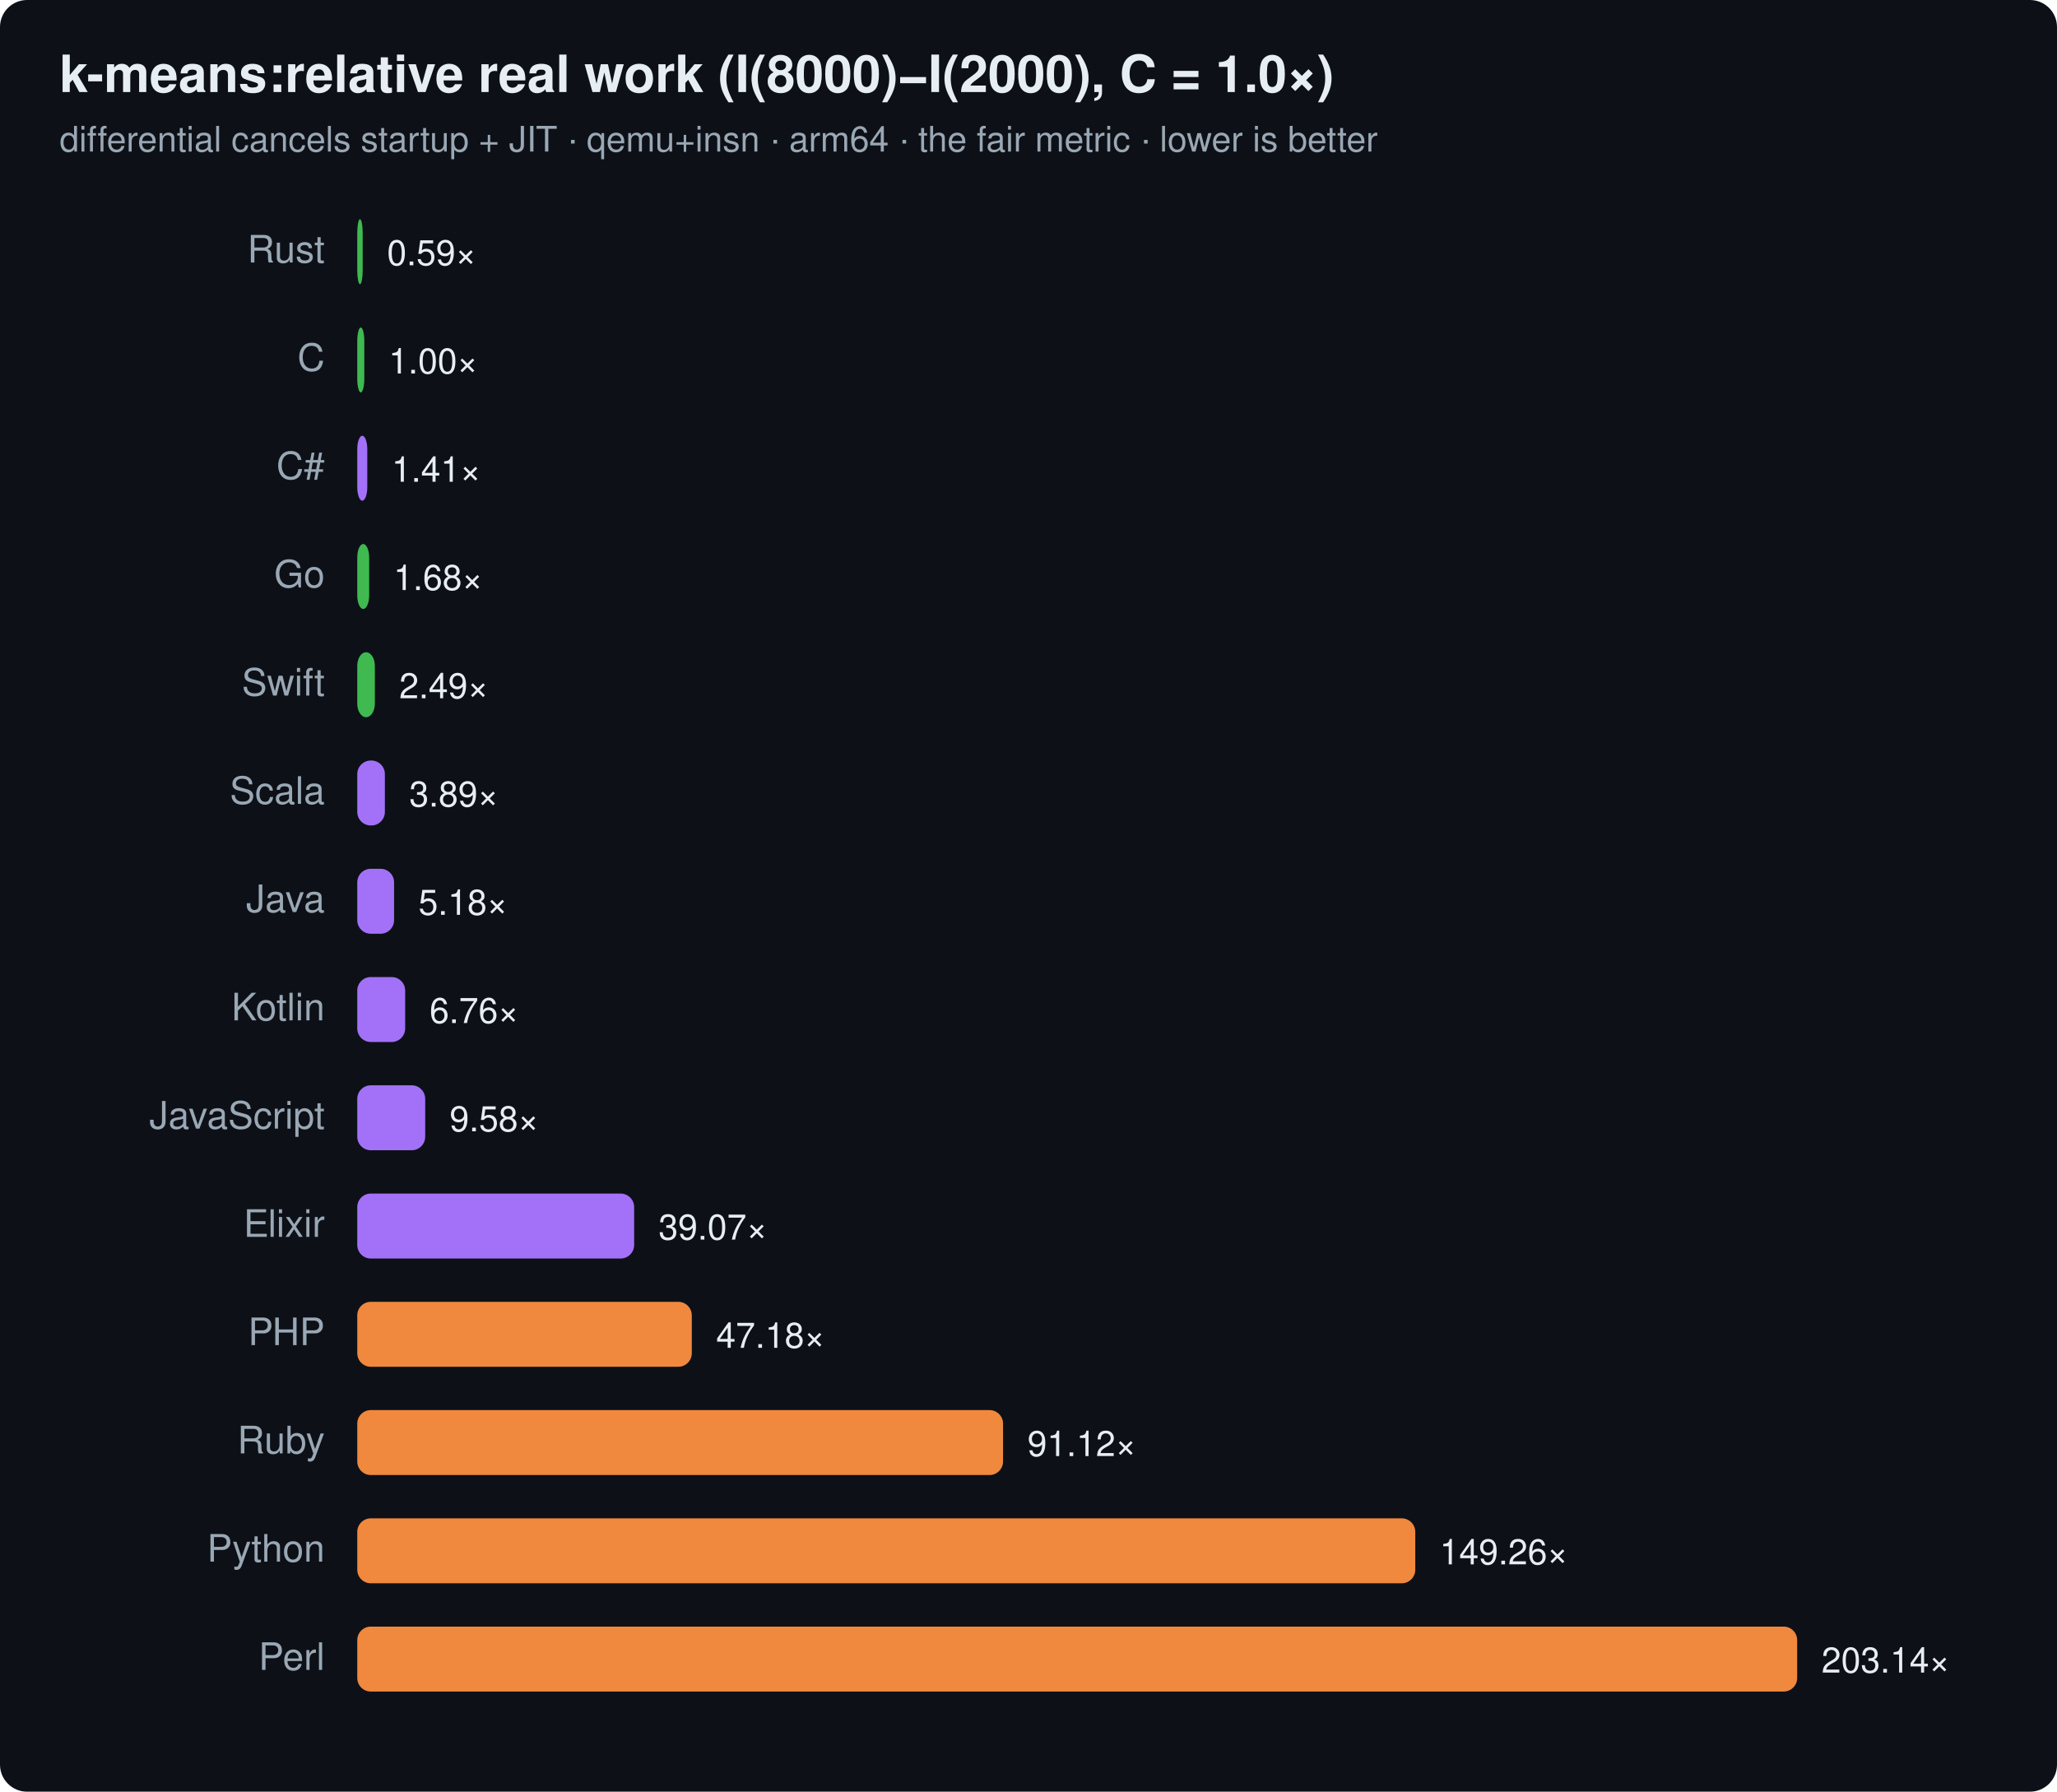
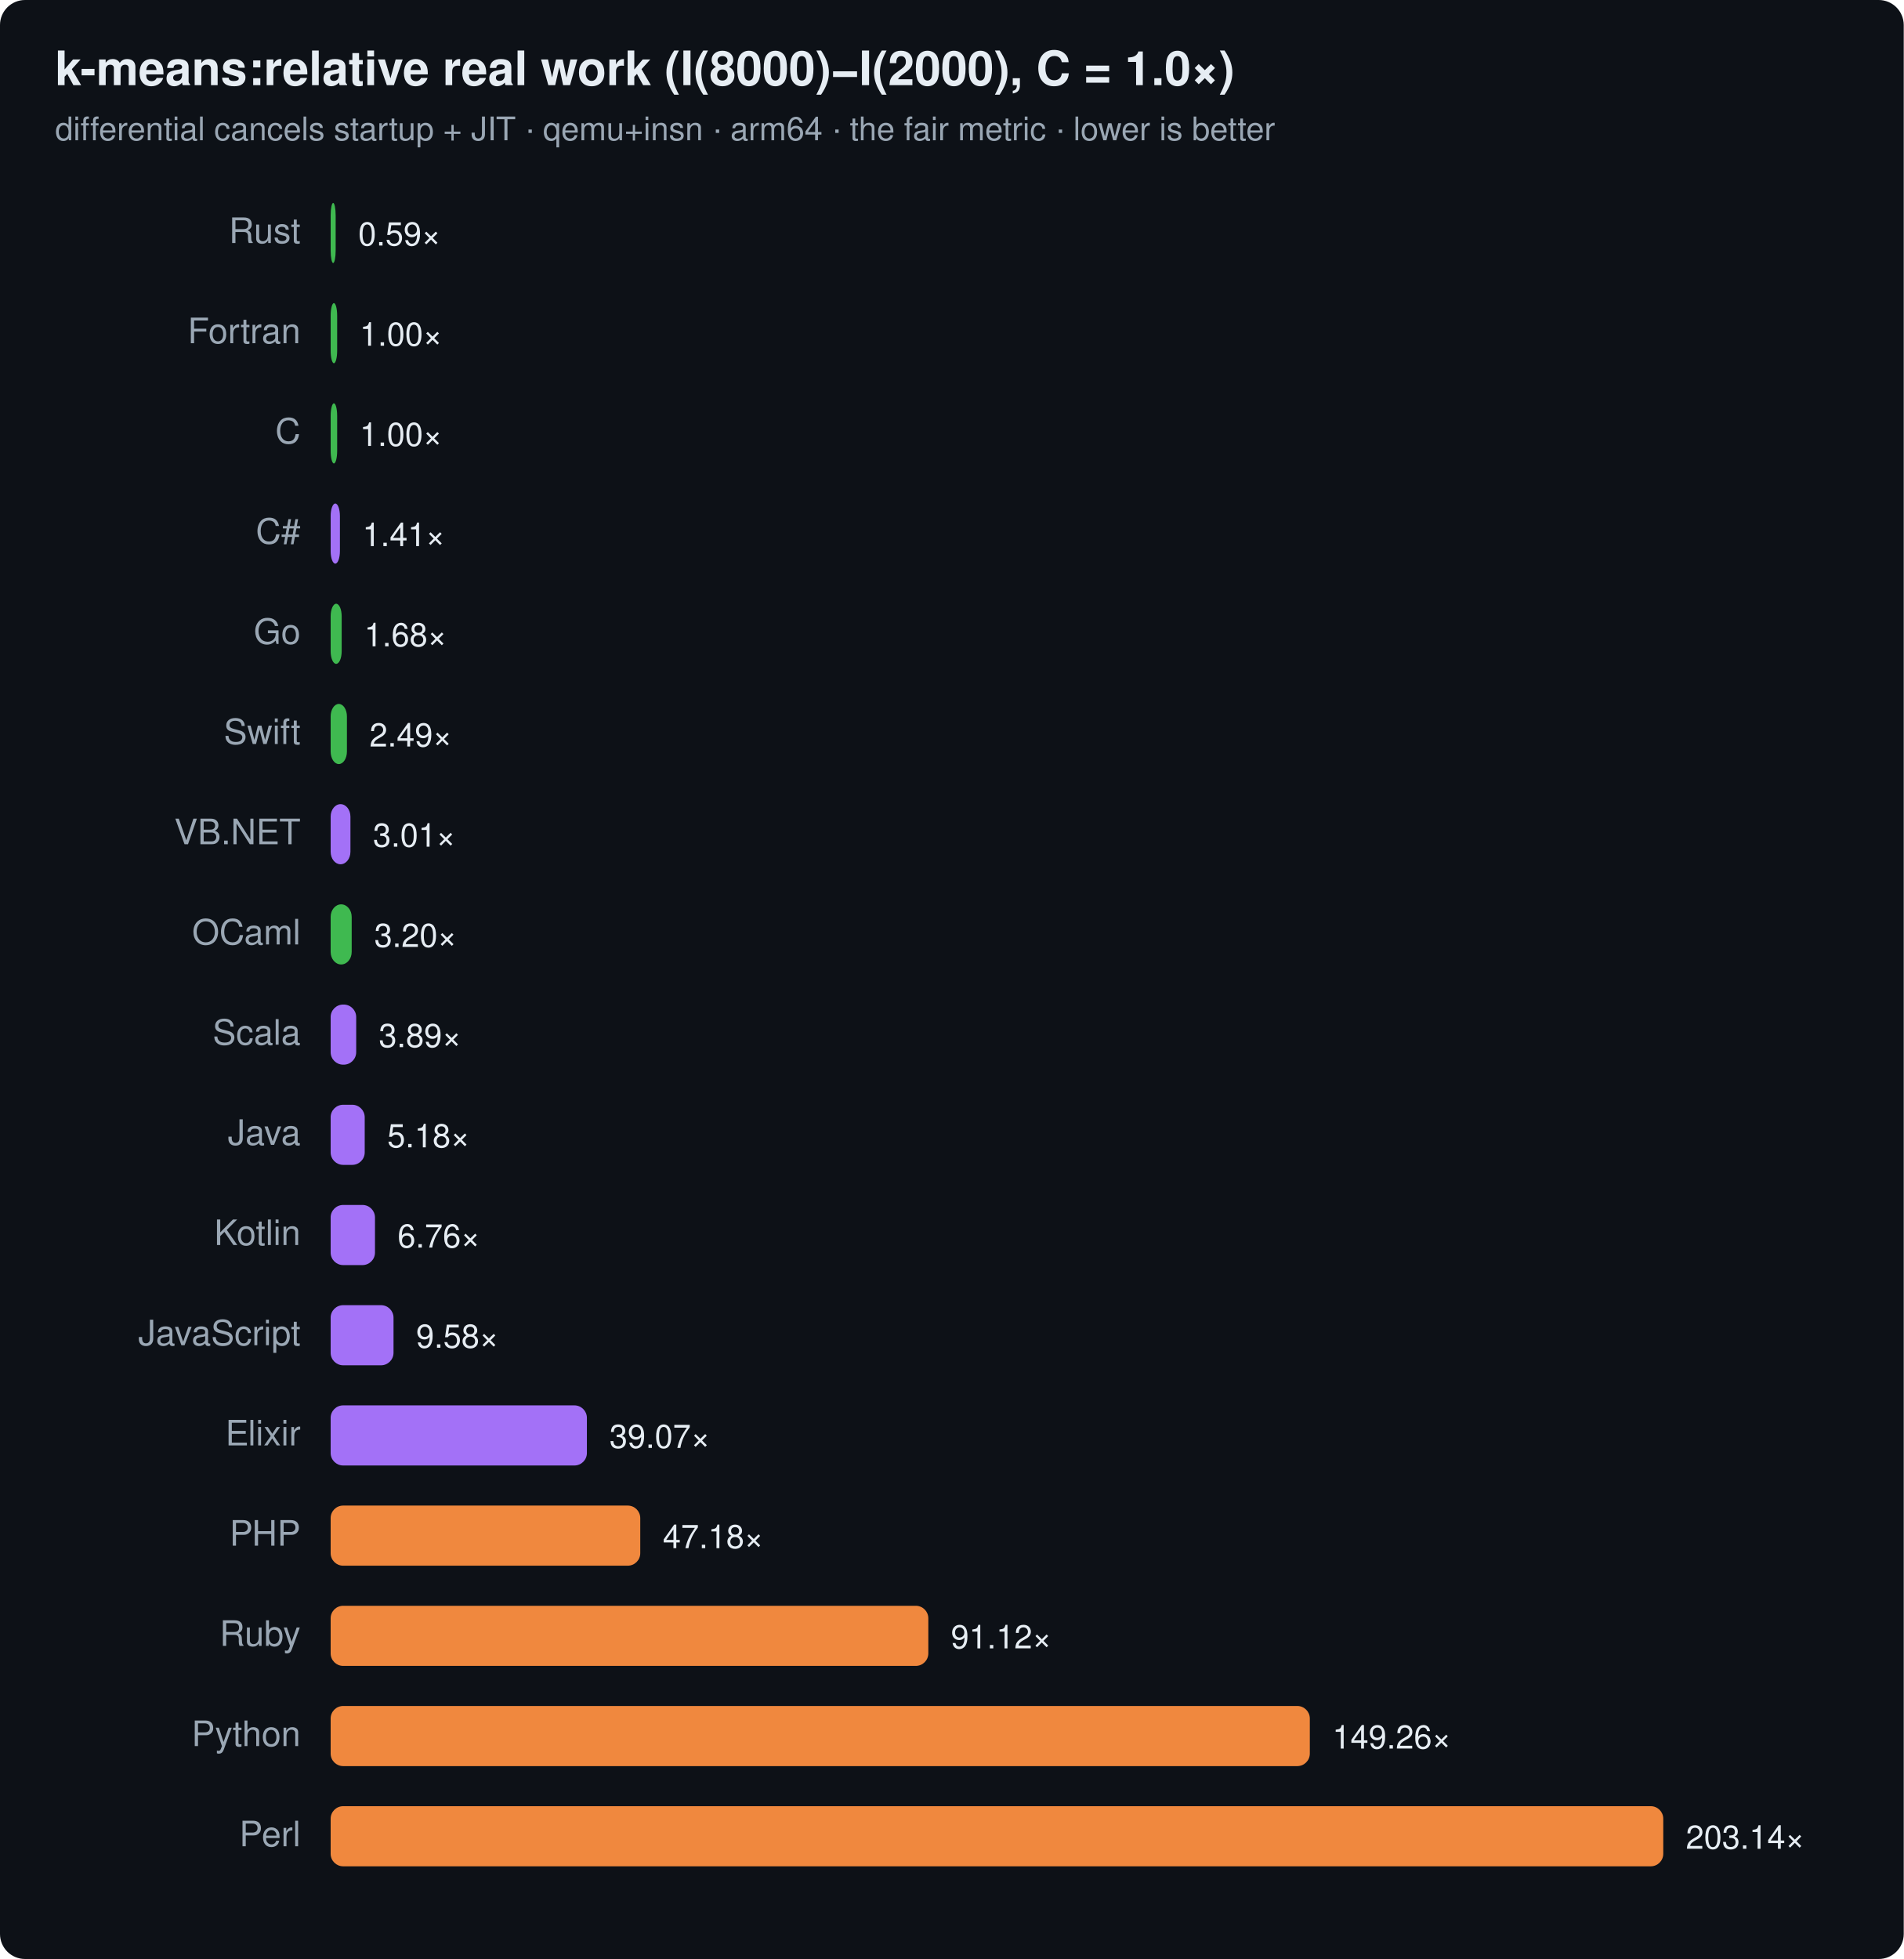
- <svg xmlns="http://www.w3.org/2000/svg" width="760" height="662" viewBox="0 0 760 662" font-family="ui-sans-serif,system-ui,Segoe UI,Helvetica,Arial">
-   <rect width="760" height="662" rx="10" fill="#0d1117" />
+ <svg xmlns="http://www.w3.org/2000/svg" width="760" height="782" viewBox="0 0 760 782" font-family="ui-sans-serif,system-ui,Segoe UI,Helvetica,Arial">
+   <rect width="760" height="782" rx="10" fill="#0d1117" />
  <text x="22" y="34" font-size="19" font-weight="700" fill="#e6edf3">k-means:relative real work (I(8000)−I(2000), C = 1.0×)</text>
  <text x="22" y="56" font-size="13" fill="#9aa7b4">differential cancels startup + JIT · qemu+insn · arm64 · the fair metric · lower is better</text>
  <text x="120" y="97" text-anchor="end" font-size="14" fill="#9aa7b4">Rust</text>
  <rect x="132" y="81" width="2.0" height="24" rx="5" fill="#3fb950" />
  <text x="143.0" y="98" font-size="13" fill="#e6edf3">0.59×</text>
-   <text x="120" y="137" text-anchor="end" font-size="14" fill="#9aa7b4">C</text>
+   <text x="120" y="137" text-anchor="end" font-size="14" fill="#9aa7b4">Fortran</text>
  <rect x="132" y="121" width="2.6" height="24" rx="5" fill="#3fb950" />
  <text x="143.6" y="138" font-size="13" fill="#e6edf3">1.00×</text>
-   <text x="120" y="177" text-anchor="end" font-size="14" fill="#9aa7b4">C#</text>
-   <rect x="132" y="161" width="3.7" height="24" rx="5" fill="#a371f7" />
-   <text x="144.7" y="178" font-size="13" fill="#e6edf3">1.41×</text>
-   <text x="120" y="217" text-anchor="end" font-size="14" fill="#9aa7b4">Go</text>
-   <rect x="132" y="201" width="4.4" height="24" rx="5" fill="#3fb950" />
-   <text x="145.4" y="218" font-size="13" fill="#e6edf3">1.68×</text>
-   <text x="120" y="257" text-anchor="end" font-size="14" fill="#9aa7b4">Swift</text>
-   <rect x="132" y="241" width="6.5" height="24" rx="5" fill="#3fb950" />
-   <text x="147.5" y="258" font-size="13" fill="#e6edf3">2.49×</text>
-   <text x="120" y="297" text-anchor="end" font-size="14" fill="#9aa7b4">Scala</text>
-   <rect x="132" y="281" width="10.2" height="24" rx="5" fill="#a371f7" />
-   <text x="151.2" y="298" font-size="13" fill="#e6edf3">3.89×</text>
-   <text x="120" y="337" text-anchor="end" font-size="14" fill="#9aa7b4">Java</text>
-   <rect x="132" y="321" width="13.6" height="24" rx="5" fill="#a371f7" />
-   <text x="154.6" y="338" font-size="13" fill="#e6edf3">5.18×</text>
-   <text x="120" y="377" text-anchor="end" font-size="14" fill="#9aa7b4">Kotlin</text>
-   <rect x="132" y="361" width="17.7" height="24" rx="5" fill="#a371f7" />
-   <text x="158.7" y="378" font-size="13" fill="#e6edf3">6.76×</text>
-   <text x="120" y="417" text-anchor="end" font-size="14" fill="#9aa7b4">JavaScript</text>
-   <rect x="132" y="401" width="25.1" height="24" rx="5" fill="#a371f7" />
-   <text x="166.1" y="418" font-size="13" fill="#e6edf3">9.58×</text>
-   <text x="120" y="457" text-anchor="end" font-size="14" fill="#9aa7b4">Elixir</text>
-   <rect x="132" y="441" width="102.3" height="24" rx="5" fill="#a371f7" />
-   <text x="243.3" y="458" font-size="13" fill="#e6edf3">39.07×</text>
-   <text x="120" y="497" text-anchor="end" font-size="14" fill="#9aa7b4">PHP</text>
-   <rect x="132" y="481" width="123.6" height="24" rx="5" fill="#f0883e" />
-   <text x="264.6" y="498" font-size="13" fill="#e6edf3">47.18×</text>
-   <text x="120" y="537" text-anchor="end" font-size="14" fill="#9aa7b4">Ruby</text>
-   <rect x="132" y="521" width="238.6" height="24" rx="5" fill="#f0883e" />
-   <text x="379.6" y="538" font-size="13" fill="#e6edf3">91.12×</text>
-   <text x="120" y="577" text-anchor="end" font-size="14" fill="#9aa7b4">Python</text>
-   <rect x="132" y="561" width="390.9" height="24" rx="5" fill="#f0883e" />
-   <text x="531.9" y="578" font-size="13" fill="#e6edf3">149.26×</text>
-   <text x="120" y="617" text-anchor="end" font-size="14" fill="#9aa7b4">Perl</text>
-   <rect x="132" y="601" width="532.0" height="24" rx="5" fill="#f0883e" />
-   <text x="673.0" y="618" font-size="13" fill="#e6edf3">203.14×</text>
+   <text x="120" y="177" text-anchor="end" font-size="14" fill="#9aa7b4">C</text>
+   <rect x="132" y="161" width="2.6" height="24" rx="5" fill="#3fb950" />
+   <text x="143.6" y="178" font-size="13" fill="#e6edf3">1.00×</text>
+   <text x="120" y="217" text-anchor="end" font-size="14" fill="#9aa7b4">C#</text>
+   <rect x="132" y="201" width="3.7" height="24" rx="5" fill="#a371f7" />
+   <text x="144.7" y="218" font-size="13" fill="#e6edf3">1.41×</text>
+   <text x="120" y="257" text-anchor="end" font-size="14" fill="#9aa7b4">Go</text>
+   <rect x="132" y="241" width="4.4" height="24" rx="5" fill="#3fb950" />
+   <text x="145.4" y="258" font-size="13" fill="#e6edf3">1.68×</text>
+   <text x="120" y="297" text-anchor="end" font-size="14" fill="#9aa7b4">Swift</text>
+   <rect x="132" y="281" width="6.5" height="24" rx="5" fill="#3fb950" />
+   <text x="147.5" y="298" font-size="13" fill="#e6edf3">2.49×</text>
+   <text x="120" y="337" text-anchor="end" font-size="14" fill="#9aa7b4">VB.NET</text>
+   <rect x="132" y="321" width="7.9" height="24" rx="5" fill="#a371f7" />
+   <text x="148.9" y="338" font-size="13" fill="#e6edf3">3.01×</text>
+   <text x="120" y="377" text-anchor="end" font-size="14" fill="#9aa7b4">OCaml</text>
+   <rect x="132" y="361" width="8.4" height="24" rx="5" fill="#3fb950" />
+   <text x="149.4" y="378" font-size="13" fill="#e6edf3">3.20×</text>
+   <text x="120" y="417" text-anchor="end" font-size="14" fill="#9aa7b4">Scala</text>
+   <rect x="132" y="401" width="10.2" height="24" rx="5" fill="#a371f7" />
+   <text x="151.2" y="418" font-size="13" fill="#e6edf3">3.89×</text>
+   <text x="120" y="457" text-anchor="end" font-size="14" fill="#9aa7b4">Java</text>
+   <rect x="132" y="441" width="13.6" height="24" rx="5" fill="#a371f7" />
+   <text x="154.6" y="458" font-size="13" fill="#e6edf3">5.18×</text>
+   <text x="120" y="497" text-anchor="end" font-size="14" fill="#9aa7b4">Kotlin</text>
+   <rect x="132" y="481" width="17.7" height="24" rx="5" fill="#a371f7" />
+   <text x="158.7" y="498" font-size="13" fill="#e6edf3">6.76×</text>
+   <text x="120" y="537" text-anchor="end" font-size="14" fill="#9aa7b4">JavaScript</text>
+   <rect x="132" y="521" width="25.1" height="24" rx="5" fill="#a371f7" />
+   <text x="166.1" y="538" font-size="13" fill="#e6edf3">9.58×</text>
+   <text x="120" y="577" text-anchor="end" font-size="14" fill="#9aa7b4">Elixir</text>
+   <rect x="132" y="561" width="102.3" height="24" rx="5" fill="#a371f7" />
+   <text x="243.3" y="578" font-size="13" fill="#e6edf3">39.07×</text>
+   <text x="120" y="617" text-anchor="end" font-size="14" fill="#9aa7b4">PHP</text>
+   <rect x="132" y="601" width="123.6" height="24" rx="5" fill="#f0883e" />
+   <text x="264.6" y="618" font-size="13" fill="#e6edf3">47.18×</text>
+   <text x="120" y="657" text-anchor="end" font-size="14" fill="#9aa7b4">Ruby</text>
+   <rect x="132" y="641" width="238.6" height="24" rx="5" fill="#f0883e" />
+   <text x="379.6" y="658" font-size="13" fill="#e6edf3">91.12×</text>
+   <text x="120" y="697" text-anchor="end" font-size="14" fill="#9aa7b4">Python</text>
+   <rect x="132" y="681" width="390.9" height="24" rx="5" fill="#f0883e" />
+   <text x="531.9" y="698" font-size="13" fill="#e6edf3">149.26×</text>
+   <text x="120" y="737" text-anchor="end" font-size="14" fill="#9aa7b4">Perl</text>
+   <rect x="132" y="721" width="532.0" height="24" rx="5" fill="#f0883e" />
+   <text x="673.0" y="738" font-size="13" fill="#e6edf3">203.14×</text>
</svg>
